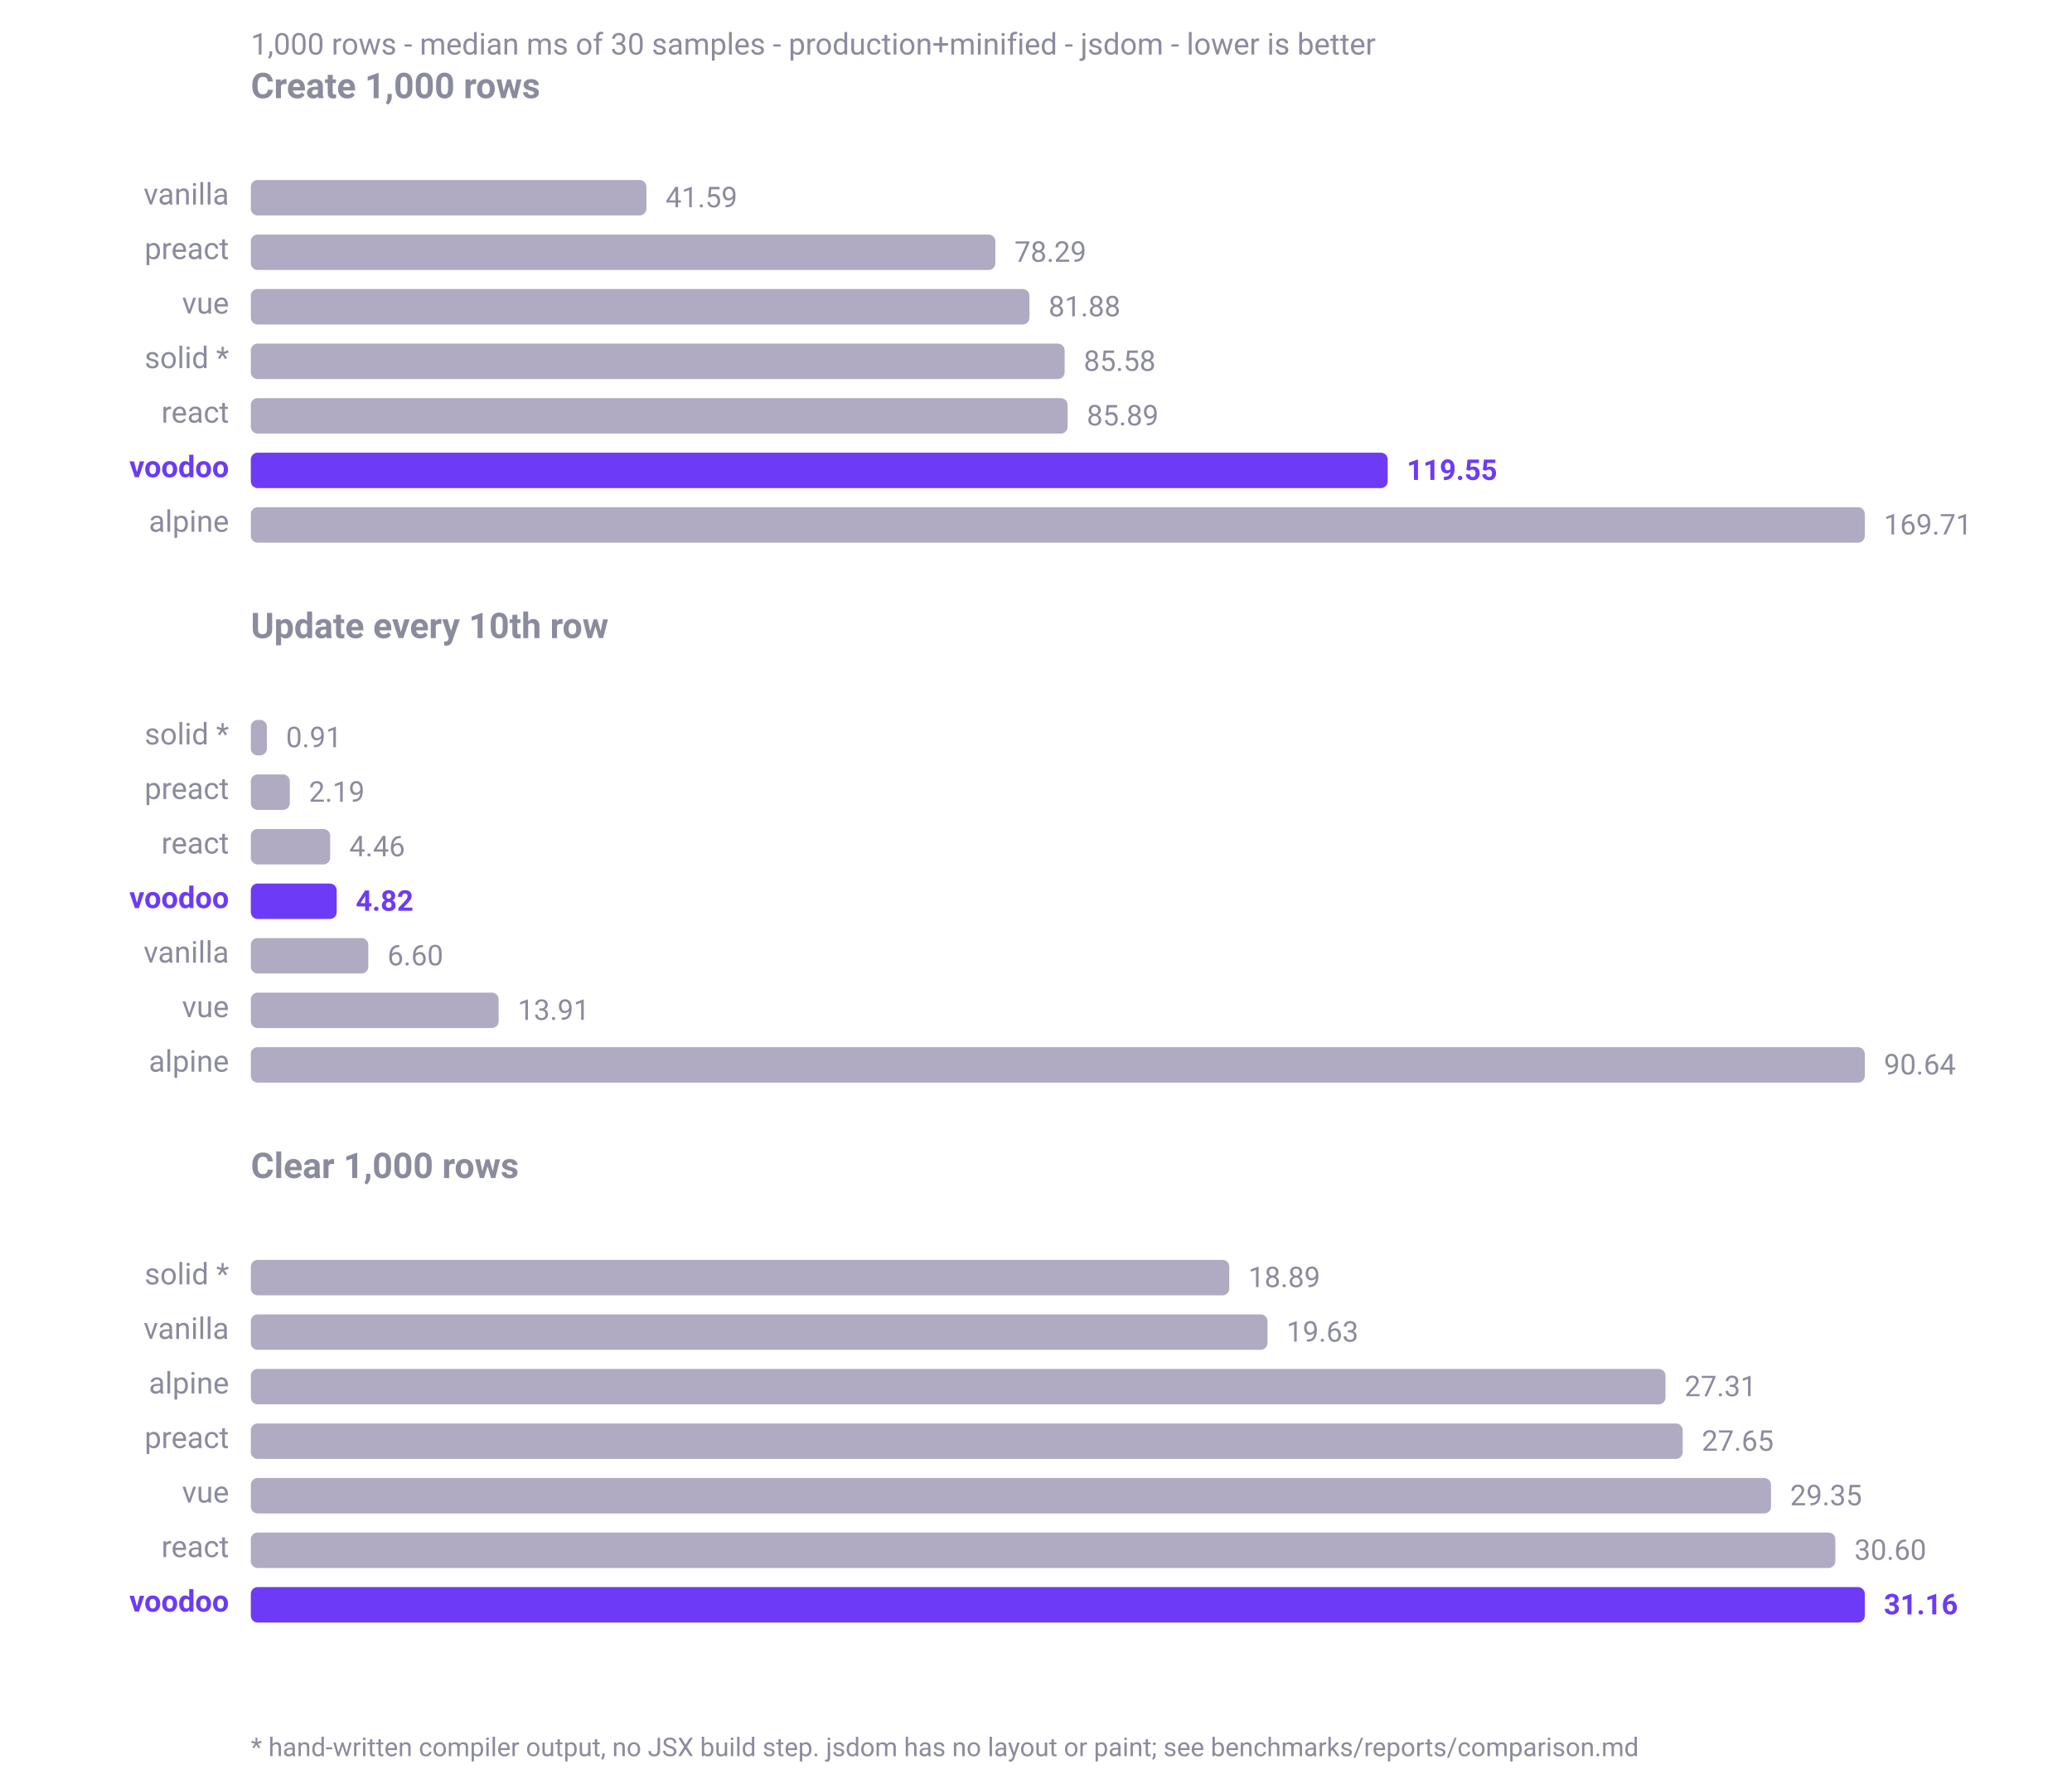
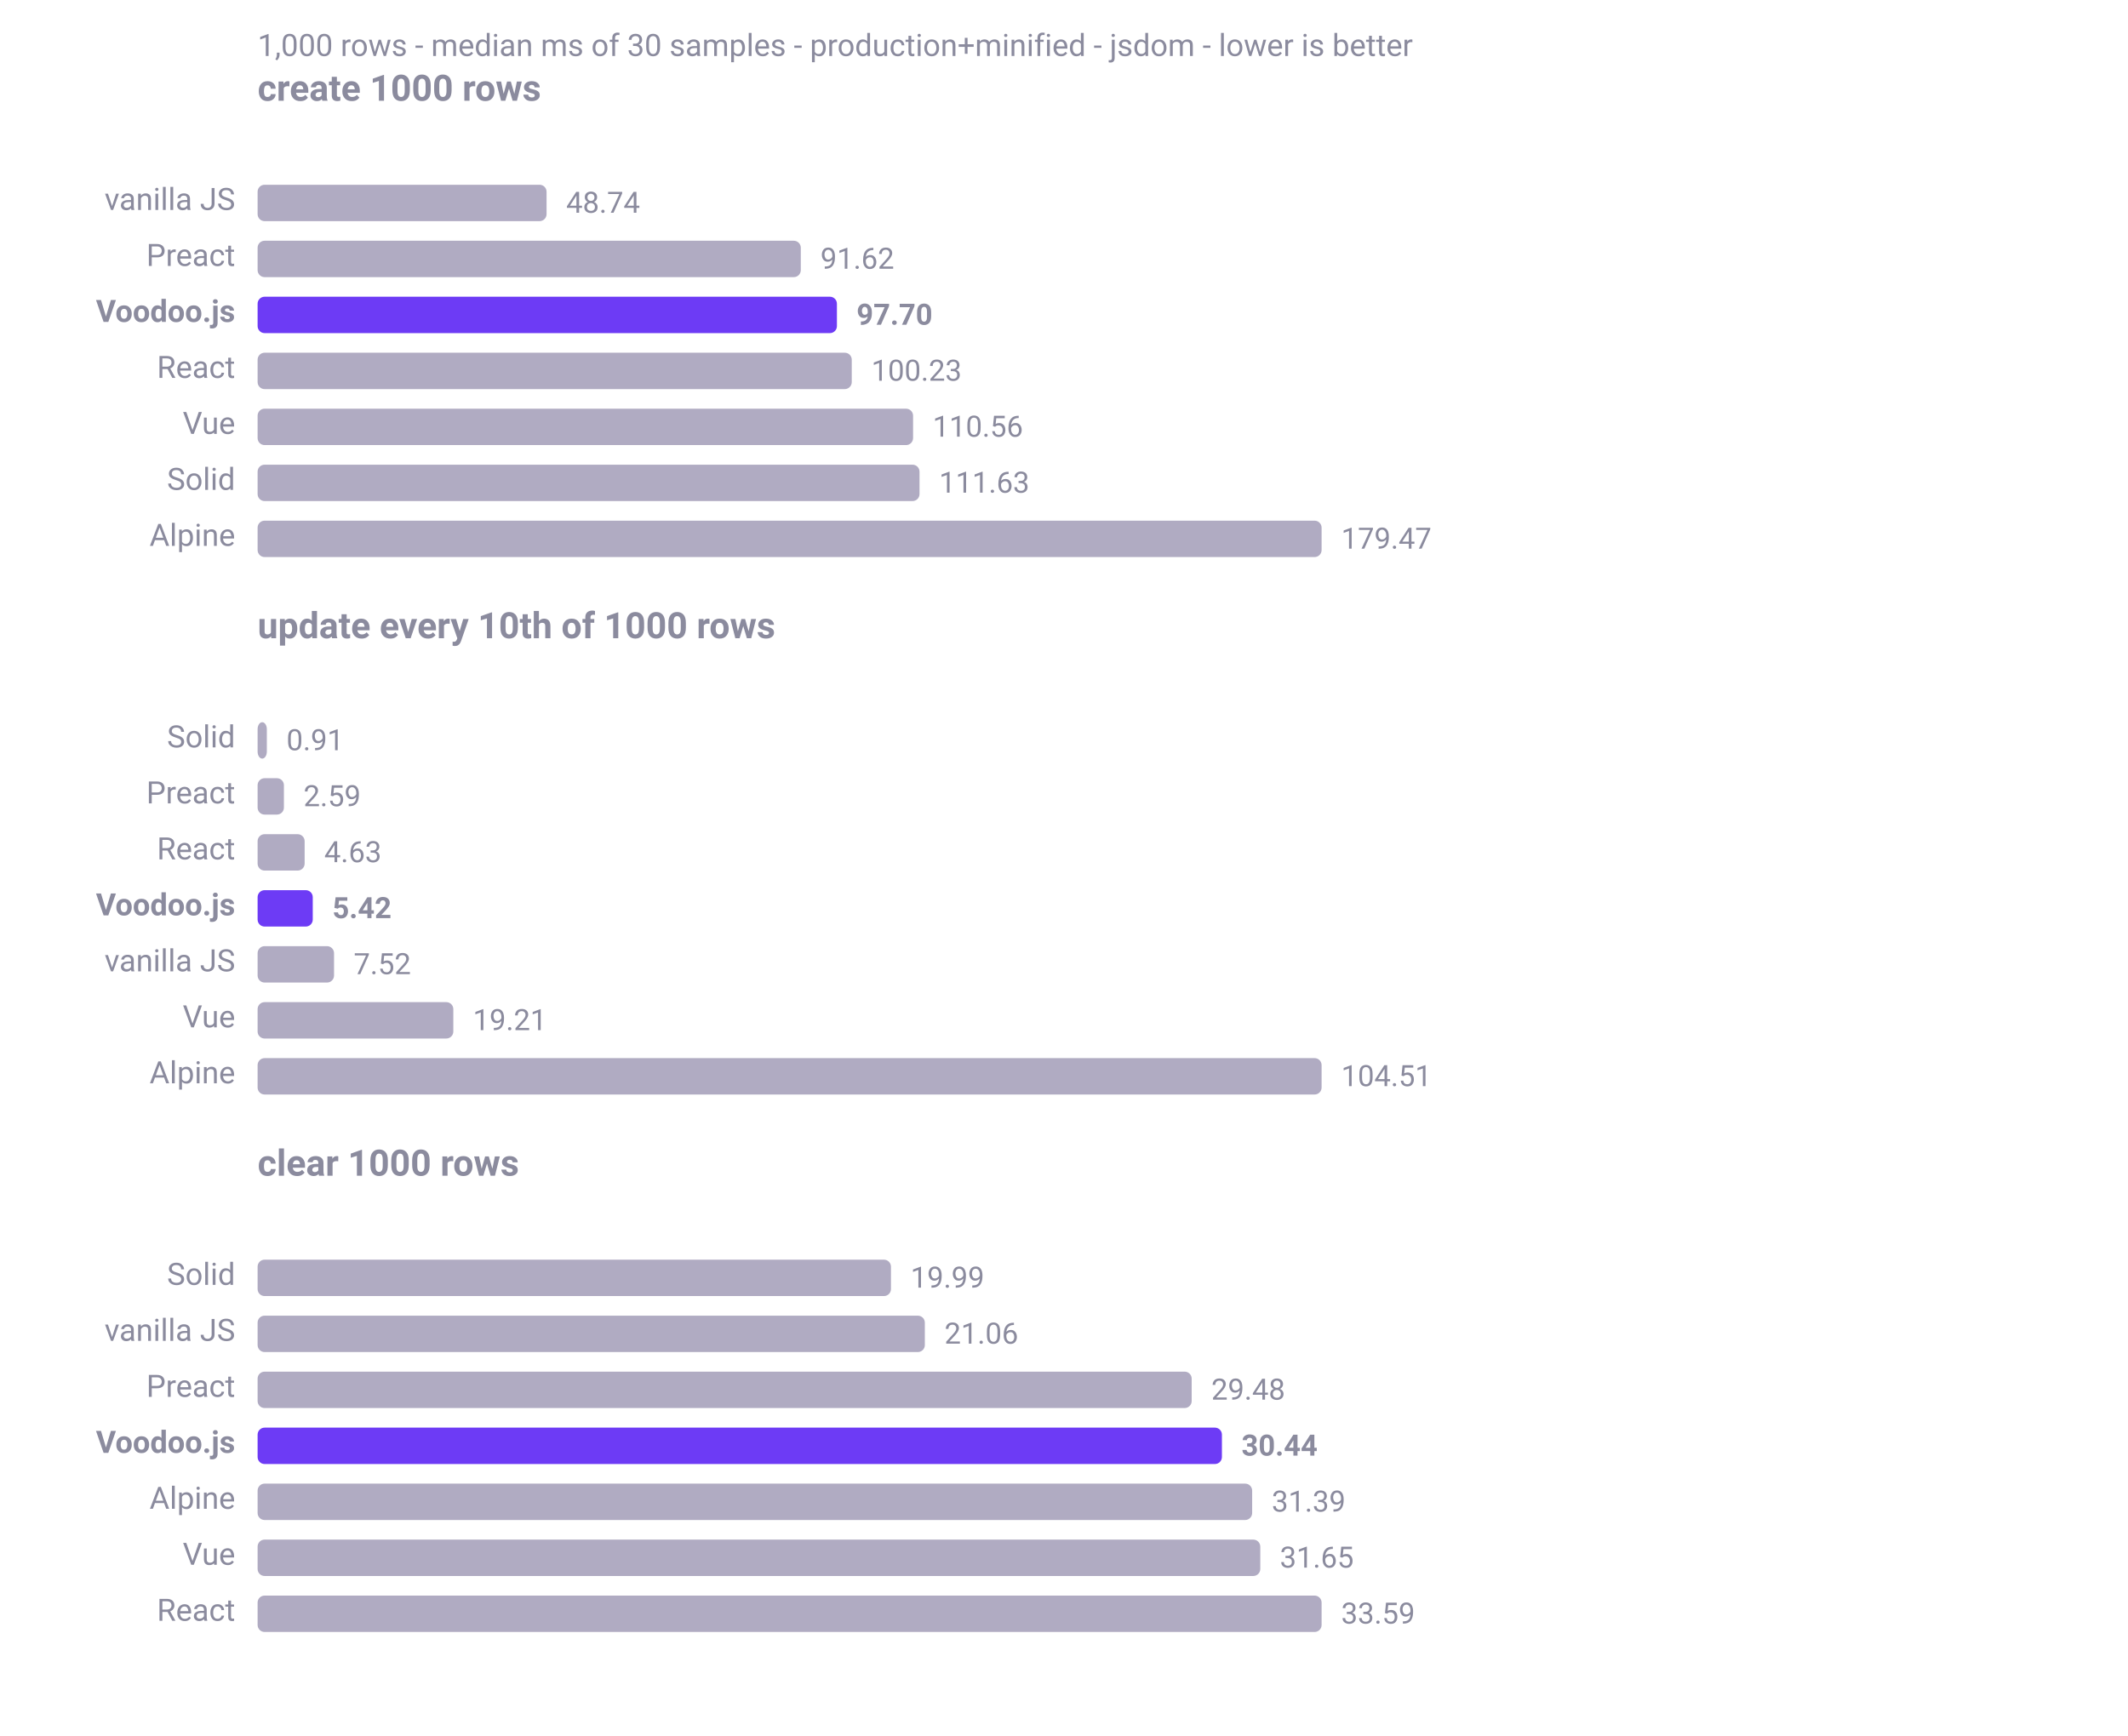
- <svg xmlns="http://www.w3.org/2000/svg" viewBox="0 0 760 654" width="760" height="654" font-family="ui-sans-serif,system-ui,-apple-system,Segoe UI,Roboto,sans-serif">
+ <svg xmlns="http://www.w3.org/2000/svg" viewBox="0 0 760 620" width="760" height="620" font-family="ui-sans-serif,system-ui,-apple-system,Segoe UI,Roboto,sans-serif">
  <text x="92" y="20" font-size="11" fill="#8b8b9e">1,000 rows - median ms of 30 samples - production+minified - jsdom - lower is better</text>
-   <text x="92" y="36" font-size="13" font-weight="700" fill="#8b8b9e">Create 1,000 rows</text>
-   <text x="84" y="75" font-size="11" text-anchor="end" fill="#8b8b9e" font-weight="400">vanilla</text>
-   <rect x="92" y="66" width="145.1" height="13" rx="2.5" fill="#b0abc2" />
-   <text x="244.1" y="76" font-size="10.5" fill="#8b8b9e" font-weight="400">41.59</text>
-   <text x="84" y="95" font-size="11" text-anchor="end" fill="#8b8b9e" font-weight="400">preact</text>
-   <rect x="92" y="86" width="273.1" height="13" rx="2.5" fill="#b0abc2" />
-   <text x="372.1" y="96" font-size="10.5" fill="#8b8b9e" font-weight="400">78.29</text>
-   <text x="84" y="115" font-size="11" text-anchor="end" fill="#8b8b9e" font-weight="400">vue</text>
-   <rect x="92" y="106" width="285.6" height="13" rx="2.5" fill="#b0abc2" />
-   <text x="384.6" y="116" font-size="10.5" fill="#8b8b9e" font-weight="400">81.88</text>
-   <text x="84" y="135" font-size="11" text-anchor="end" fill="#8b8b9e" font-weight="400">solid *</text>
-   <rect x="92" y="126" width="298.5" height="13" rx="2.5" fill="#b0abc2" />
-   <text x="397.5" y="136" font-size="10.5" fill="#8b8b9e" font-weight="400">85.58</text>
-   <text x="84" y="155" font-size="11" text-anchor="end" fill="#8b8b9e" font-weight="400">react</text>
-   <rect x="92" y="146" width="299.6" height="13" rx="2.5" fill="#b0abc2" />
-   <text x="398.6" y="156" font-size="10.5" fill="#8b8b9e" font-weight="400">85.89</text>
-   <text x="84" y="175" font-size="11" text-anchor="end" fill="#6D3BF5" font-weight="700">voodoo</text>
-   <rect x="92" y="166" width="417.0" height="13" rx="2.5" fill="#6D3BF5" />
-   <text x="516.0" y="176" font-size="10.5" fill="#6D3BF5" font-weight="700">119.55</text>
-   <text x="84" y="195" font-size="11" text-anchor="end" fill="#8b8b9e" font-weight="400">alpine</text>
-   <rect x="92" y="186" width="592.0" height="13" rx="2.5" fill="#b0abc2" />
-   <text x="691.0" y="196" font-size="10.5" fill="#8b8b9e" font-weight="400">169.71</text>
-   <text x="92" y="234" font-size="13" font-weight="700" fill="#8b8b9e">Update every 10th row</text>
-   <text x="84" y="273" font-size="11" text-anchor="end" fill="#8b8b9e" font-weight="400">solid *</text>
-   <rect x="92" y="264" width="5.9" height="13" rx="2.5" fill="#b0abc2" />
-   <text x="104.9" y="274" font-size="10.5" fill="#8b8b9e" font-weight="400">0.91</text>
-   <text x="84" y="293" font-size="11" text-anchor="end" fill="#8b8b9e" font-weight="400">preact</text>
-   <rect x="92" y="284" width="14.3" height="13" rx="2.5" fill="#b0abc2" />
-   <text x="113.3" y="294" font-size="10.5" fill="#8b8b9e" font-weight="400">2.19</text>
-   <text x="84" y="313" font-size="11" text-anchor="end" fill="#8b8b9e" font-weight="400">react</text>
-   <rect x="92" y="304" width="29.1" height="13" rx="2.5" fill="#b0abc2" />
-   <text x="128.1" y="314" font-size="10.5" fill="#8b8b9e" font-weight="400">4.46</text>
-   <text x="84" y="333" font-size="11" text-anchor="end" fill="#6D3BF5" font-weight="700">voodoo</text>
-   <rect x="92" y="324" width="31.5" height="13" rx="2.5" fill="#6D3BF5" />
-   <text x="130.5" y="334" font-size="10.5" fill="#6D3BF5" font-weight="700">4.82</text>
-   <text x="84" y="353" font-size="11" text-anchor="end" fill="#8b8b9e" font-weight="400">vanilla</text>
-   <rect x="92" y="344" width="43.1" height="13" rx="2.5" fill="#b0abc2" />
-   <text x="142.1" y="354" font-size="10.5" fill="#8b8b9e" font-weight="400">6.60</text>
-   <text x="84" y="373" font-size="11" text-anchor="end" fill="#8b8b9e" font-weight="400">vue</text>
-   <rect x="92" y="364" width="90.9" height="13" rx="2.5" fill="#b0abc2" />
-   <text x="189.9" y="374" font-size="10.5" fill="#8b8b9e" font-weight="400">13.91</text>
-   <text x="84" y="393" font-size="11" text-anchor="end" fill="#8b8b9e" font-weight="400">alpine</text>
-   <rect x="92" y="384" width="592.0" height="13" rx="2.5" fill="#b0abc2" />
-   <text x="691.0" y="394" font-size="10.5" fill="#8b8b9e" font-weight="400">90.64</text>
-   <text x="92" y="432" font-size="13" font-weight="700" fill="#8b8b9e">Clear 1,000 rows</text>
-   <text x="84" y="471" font-size="11" text-anchor="end" fill="#8b8b9e" font-weight="400">solid *</text>
-   <rect x="92" y="462" width="358.9" height="13" rx="2.5" fill="#b0abc2" />
-   <text x="457.9" y="472" font-size="10.5" fill="#8b8b9e" font-weight="400">18.89</text>
-   <text x="84" y="491" font-size="11" text-anchor="end" fill="#8b8b9e" font-weight="400">vanilla</text>
-   <rect x="92" y="482" width="372.9" height="13" rx="2.5" fill="#b0abc2" />
-   <text x="471.9" y="492" font-size="10.5" fill="#8b8b9e" font-weight="400">19.63</text>
-   <text x="84" y="511" font-size="11" text-anchor="end" fill="#8b8b9e" font-weight="400">alpine</text>
-   <rect x="92" y="502" width="518.9" height="13" rx="2.5" fill="#b0abc2" />
-   <text x="617.9" y="512" font-size="10.5" fill="#8b8b9e" font-weight="400">27.31</text>
-   <text x="84" y="531" font-size="11" text-anchor="end" fill="#8b8b9e" font-weight="400">preact</text>
-   <rect x="92" y="522" width="525.2" height="13" rx="2.5" fill="#b0abc2" />
-   <text x="624.2" y="532" font-size="10.5" fill="#8b8b9e" font-weight="400">27.65</text>
-   <text x="84" y="551" font-size="11" text-anchor="end" fill="#8b8b9e" font-weight="400">vue</text>
-   <rect x="92" y="542" width="557.6" height="13" rx="2.5" fill="#b0abc2" />
-   <text x="656.6" y="552" font-size="10.5" fill="#8b8b9e" font-weight="400">29.35</text>
-   <text x="84" y="571" font-size="11" text-anchor="end" fill="#8b8b9e" font-weight="400">react</text>
-   <rect x="92" y="562" width="581.2" height="13" rx="2.5" fill="#b0abc2" />
-   <text x="680.2" y="572" font-size="10.5" fill="#8b8b9e" font-weight="400">30.60</text>
-   <text x="84" y="591" font-size="11" text-anchor="end" fill="#6D3BF5" font-weight="700">voodoo</text>
-   <rect x="92" y="582" width="592.0" height="13" rx="2.5" fill="#6D3BF5" />
-   <text x="691.0" y="592" font-size="10.5" fill="#6D3BF5" font-weight="700">31.16</text>
-   <text x="92" y="644" font-size="9.5" fill="#8b8b9e">* hand-written compiler output, no JSX build step. jsdom has no layout or paint; see benchmarks/reports/comparison.md</text>
+   <text x="92" y="36" font-size="13" font-weight="700" fill="#8b8b9e">create 1000 rows</text>
+   <text x="84" y="75" font-size="11" text-anchor="end" fill="#8b8b9e" font-weight="400">vanilla JS</text>
+   <rect x="92" y="66" width="103.2" height="13" rx="2.5" fill="#b0abc2" />
+   <text x="202.2" y="76" font-size="10.5" fill="#8b8b9e" font-weight="400">48.74</text>
+   <text x="84" y="95" font-size="11" text-anchor="end" fill="#8b8b9e" font-weight="400">Preact</text>
+   <rect x="92" y="86" width="194.0" height="13" rx="2.5" fill="#b0abc2" />
+   <text x="293.0" y="96" font-size="10.5" fill="#8b8b9e" font-weight="400">91.62</text>
+   <text x="84" y="115" font-size="11" text-anchor="end" fill="#8b8b9e" font-weight="700">Voodoo.js</text>
+   <rect x="92" y="106" width="206.9" height="13" rx="2.5" fill="#6D3BF5" />
+   <text x="305.9" y="116" font-size="10.5" fill="#8b8b9e" font-weight="700">97.70</text>
+   <text x="84" y="135" font-size="11" text-anchor="end" fill="#8b8b9e" font-weight="400">React</text>
+   <rect x="92" y="126" width="212.2" height="13" rx="2.5" fill="#b0abc2" />
+   <text x="311.2" y="136" font-size="10.5" fill="#8b8b9e" font-weight="400">100.23</text>
+   <text x="84" y="155" font-size="11" text-anchor="end" fill="#8b8b9e" font-weight="400">Vue</text>
+   <rect x="92" y="146" width="234.1" height="13" rx="2.5" fill="#b0abc2" />
+   <text x="333.1" y="156" font-size="10.5" fill="#8b8b9e" font-weight="400">110.56</text>
+   <text x="84" y="175" font-size="11" text-anchor="end" fill="#8b8b9e" font-weight="400">Solid</text>
+   <rect x="92" y="166" width="236.4" height="13" rx="2.5" fill="#b0abc2" />
+   <text x="335.4" y="176" font-size="10.5" fill="#8b8b9e" font-weight="400">111.63</text>
+   <text x="84" y="195" font-size="11" text-anchor="end" fill="#8b8b9e" font-weight="400">Alpine</text>
+   <rect x="92" y="186" width="380.0" height="13" rx="2.5" fill="#b0abc2" />
+   <text x="479.0" y="196" font-size="10.5" fill="#8b8b9e" font-weight="400">179.47</text>
+   <text x="92" y="228" font-size="13" font-weight="700" fill="#8b8b9e">update every 10th of 1000 rows</text>
+   <text x="84" y="267" font-size="11" text-anchor="end" fill="#8b8b9e" font-weight="400">Solid</text>
+   <rect x="92" y="258" width="3.3" height="13" rx="2.5" fill="#b0abc2" />
+   <text x="102.3" y="268" font-size="10.5" fill="#8b8b9e" font-weight="400">0.91</text>
+   <text x="84" y="287" font-size="11" text-anchor="end" fill="#8b8b9e" font-weight="400">Preact</text>
+   <rect x="92" y="278" width="9.4" height="13" rx="2.5" fill="#b0abc2" />
+   <text x="108.4" y="288" font-size="10.5" fill="#8b8b9e" font-weight="400">2.59</text>
+   <text x="84" y="307" font-size="11" text-anchor="end" fill="#8b8b9e" font-weight="400">React</text>
+   <rect x="92" y="298" width="16.8" height="13" rx="2.5" fill="#b0abc2" />
+   <text x="115.8" y="308" font-size="10.5" fill="#8b8b9e" font-weight="400">4.63</text>
+   <text x="84" y="327" font-size="11" text-anchor="end" fill="#8b8b9e" font-weight="700">Voodoo.js</text>
+   <rect x="92" y="318" width="19.7" height="13" rx="2.5" fill="#6D3BF5" />
+   <text x="118.7" y="328" font-size="10.5" fill="#8b8b9e" font-weight="700">5.42</text>
+   <text x="84" y="347" font-size="11" text-anchor="end" fill="#8b8b9e" font-weight="400">vanilla JS</text>
+   <rect x="92" y="338" width="27.3" height="13" rx="2.5" fill="#b0abc2" />
+   <text x="126.3" y="348" font-size="10.5" fill="#8b8b9e" font-weight="400">7.52</text>
+   <text x="84" y="367" font-size="11" text-anchor="end" fill="#8b8b9e" font-weight="400">Vue</text>
+   <rect x="92" y="358" width="69.9" height="13" rx="2.5" fill="#b0abc2" />
+   <text x="168.9" y="368" font-size="10.5" fill="#8b8b9e" font-weight="400">19.21</text>
+   <text x="84" y="387" font-size="11" text-anchor="end" fill="#8b8b9e" font-weight="400">Alpine</text>
+   <rect x="92" y="378" width="380.0" height="13" rx="2.5" fill="#b0abc2" />
+   <text x="479.0" y="388" font-size="10.5" fill="#8b8b9e" font-weight="400">104.51</text>
+   <text x="92" y="420" font-size="13" font-weight="700" fill="#8b8b9e">clear 1000 rows</text>
+   <text x="84" y="459" font-size="11" text-anchor="end" fill="#8b8b9e" font-weight="400">Solid</text>
+   <rect x="92" y="450" width="226.2" height="13" rx="2.5" fill="#b0abc2" />
+   <text x="325.2" y="460" font-size="10.5" fill="#8b8b9e" font-weight="400">19.99</text>
+   <text x="84" y="479" font-size="11" text-anchor="end" fill="#8b8b9e" font-weight="400">vanilla JS</text>
+   <rect x="92" y="470" width="238.3" height="13" rx="2.5" fill="#b0abc2" />
+   <text x="337.3" y="480" font-size="10.5" fill="#8b8b9e" font-weight="400">21.06</text>
+   <text x="84" y="499" font-size="11" text-anchor="end" fill="#8b8b9e" font-weight="400">Preact</text>
+   <rect x="92" y="490" width="333.6" height="13" rx="2.5" fill="#b0abc2" />
+   <text x="432.6" y="500" font-size="10.5" fill="#8b8b9e" font-weight="400">29.48</text>
+   <text x="84" y="519" font-size="11" text-anchor="end" fill="#8b8b9e" font-weight="700">Voodoo.js</text>
+   <rect x="92" y="510" width="344.4" height="13" rx="2.5" fill="#6D3BF5" />
+   <text x="443.4" y="520" font-size="10.5" fill="#8b8b9e" font-weight="700">30.44</text>
+   <text x="84" y="539" font-size="11" text-anchor="end" fill="#8b8b9e" font-weight="400">Alpine</text>
+   <rect x="92" y="530" width="355.2" height="13" rx="2.5" fill="#b0abc2" />
+   <text x="454.2" y="540" font-size="10.5" fill="#8b8b9e" font-weight="400">31.39</text>
+   <text x="84" y="559" font-size="11" text-anchor="end" fill="#8b8b9e" font-weight="400">Vue</text>
+   <rect x="92" y="550" width="358.1" height="13" rx="2.5" fill="#b0abc2" />
+   <text x="457.1" y="560" font-size="10.5" fill="#8b8b9e" font-weight="400">31.65</text>
+   <text x="84" y="579" font-size="11" text-anchor="end" fill="#8b8b9e" font-weight="400">React</text>
+   <rect x="92" y="570" width="380.0" height="13" rx="2.5" fill="#b0abc2" />
+   <text x="479.0" y="580" font-size="10.5" fill="#8b8b9e" font-weight="400">33.59</text>
</svg>
